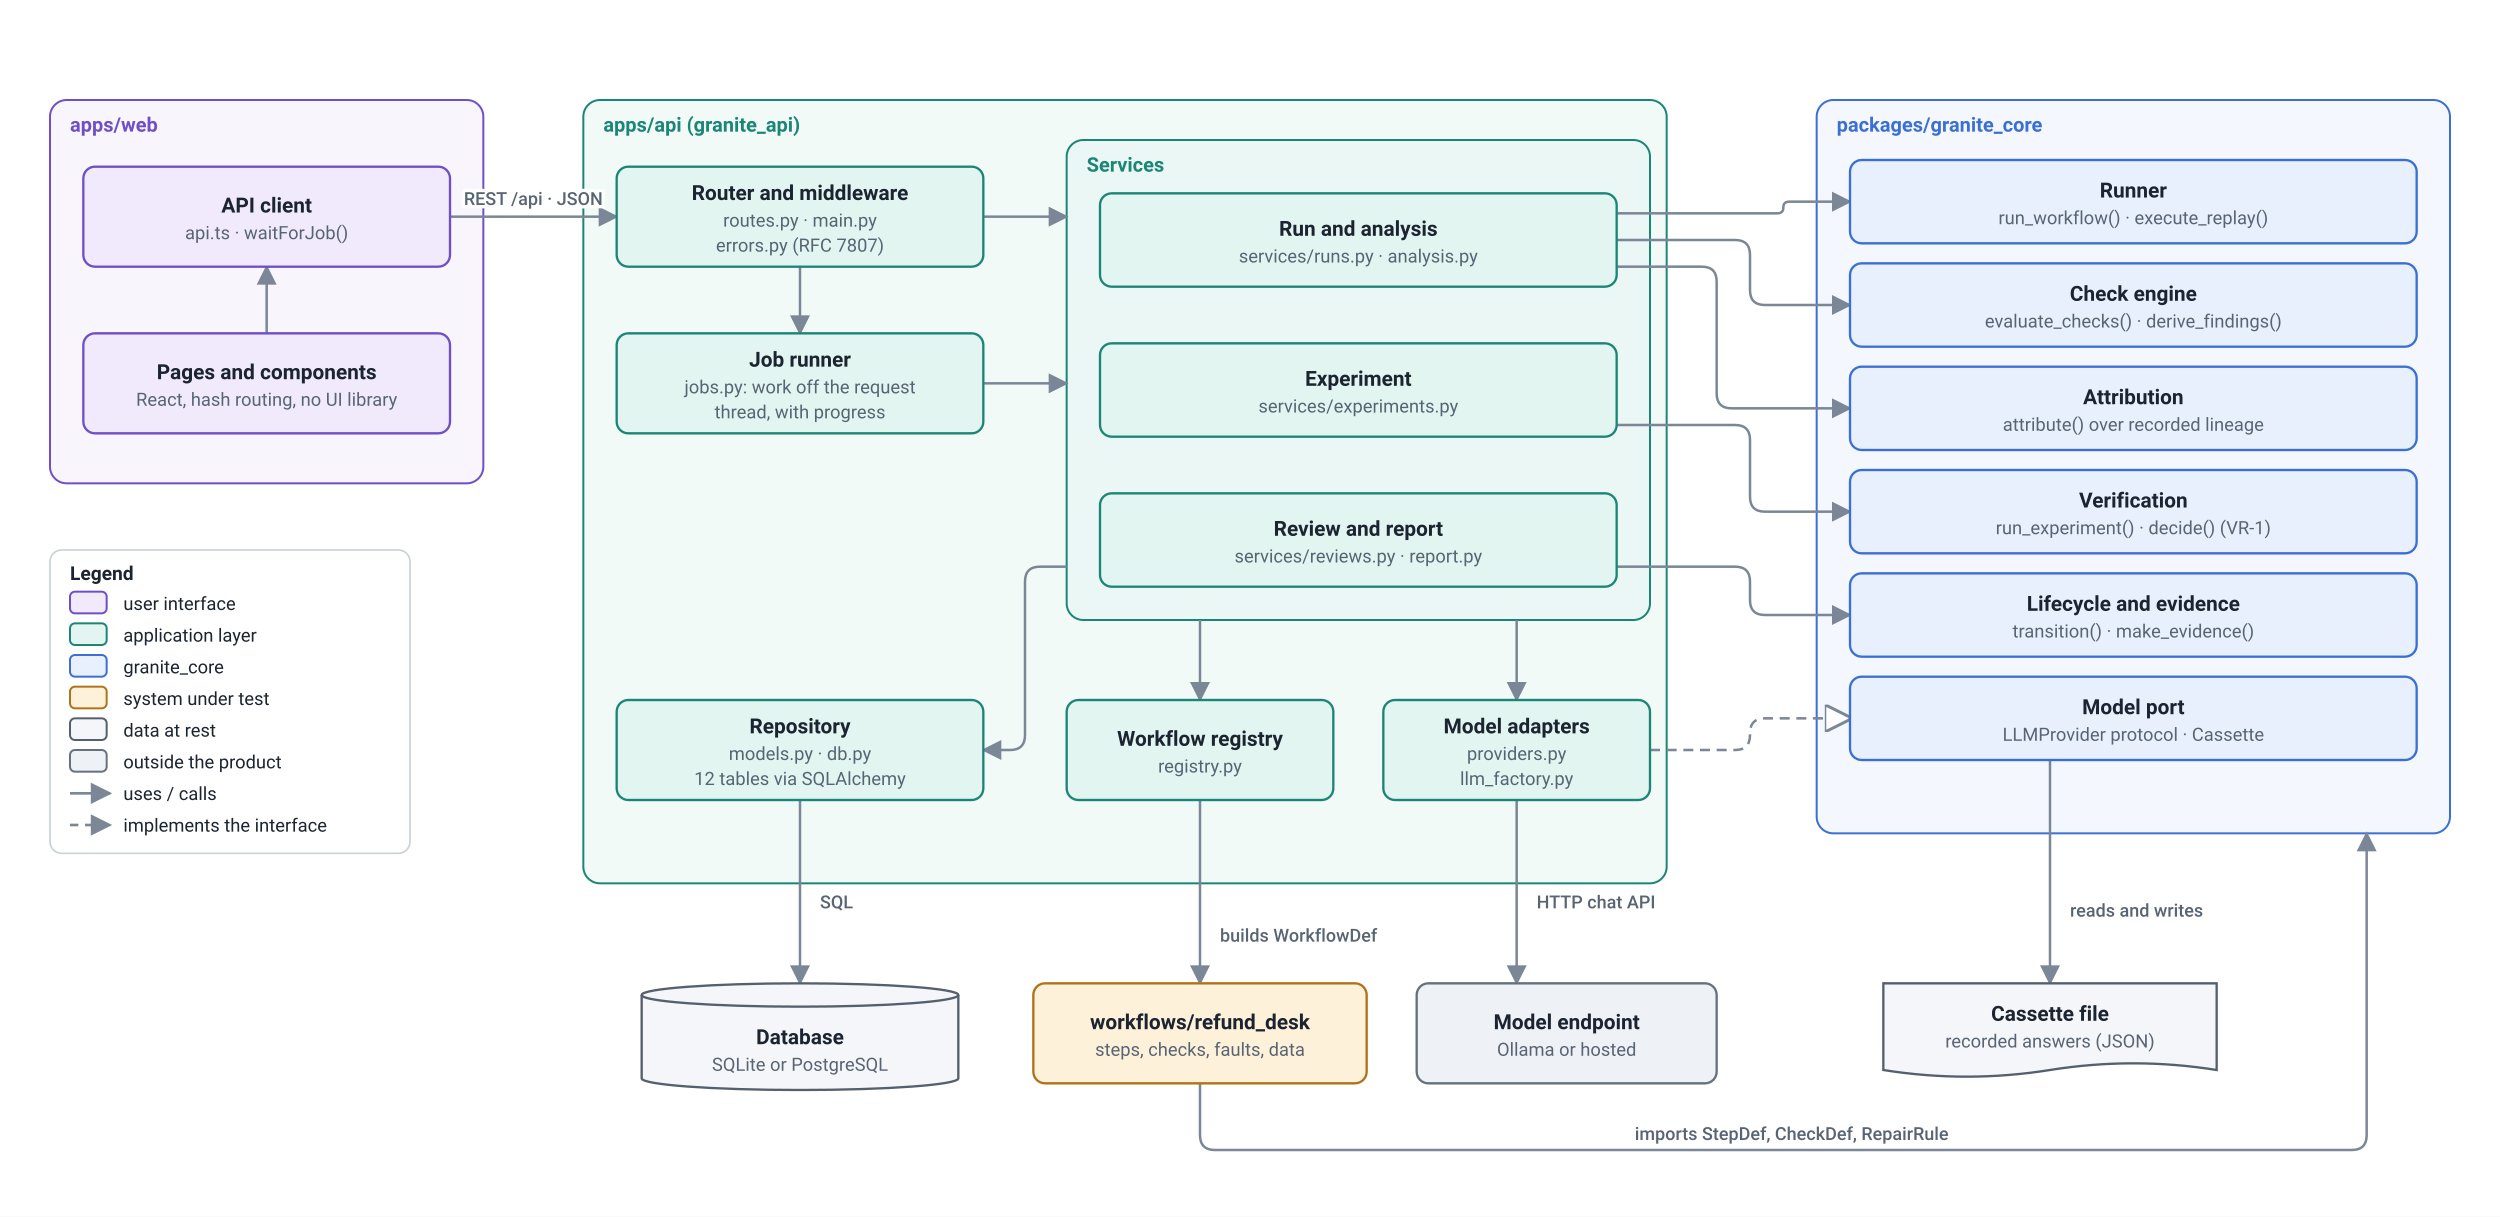
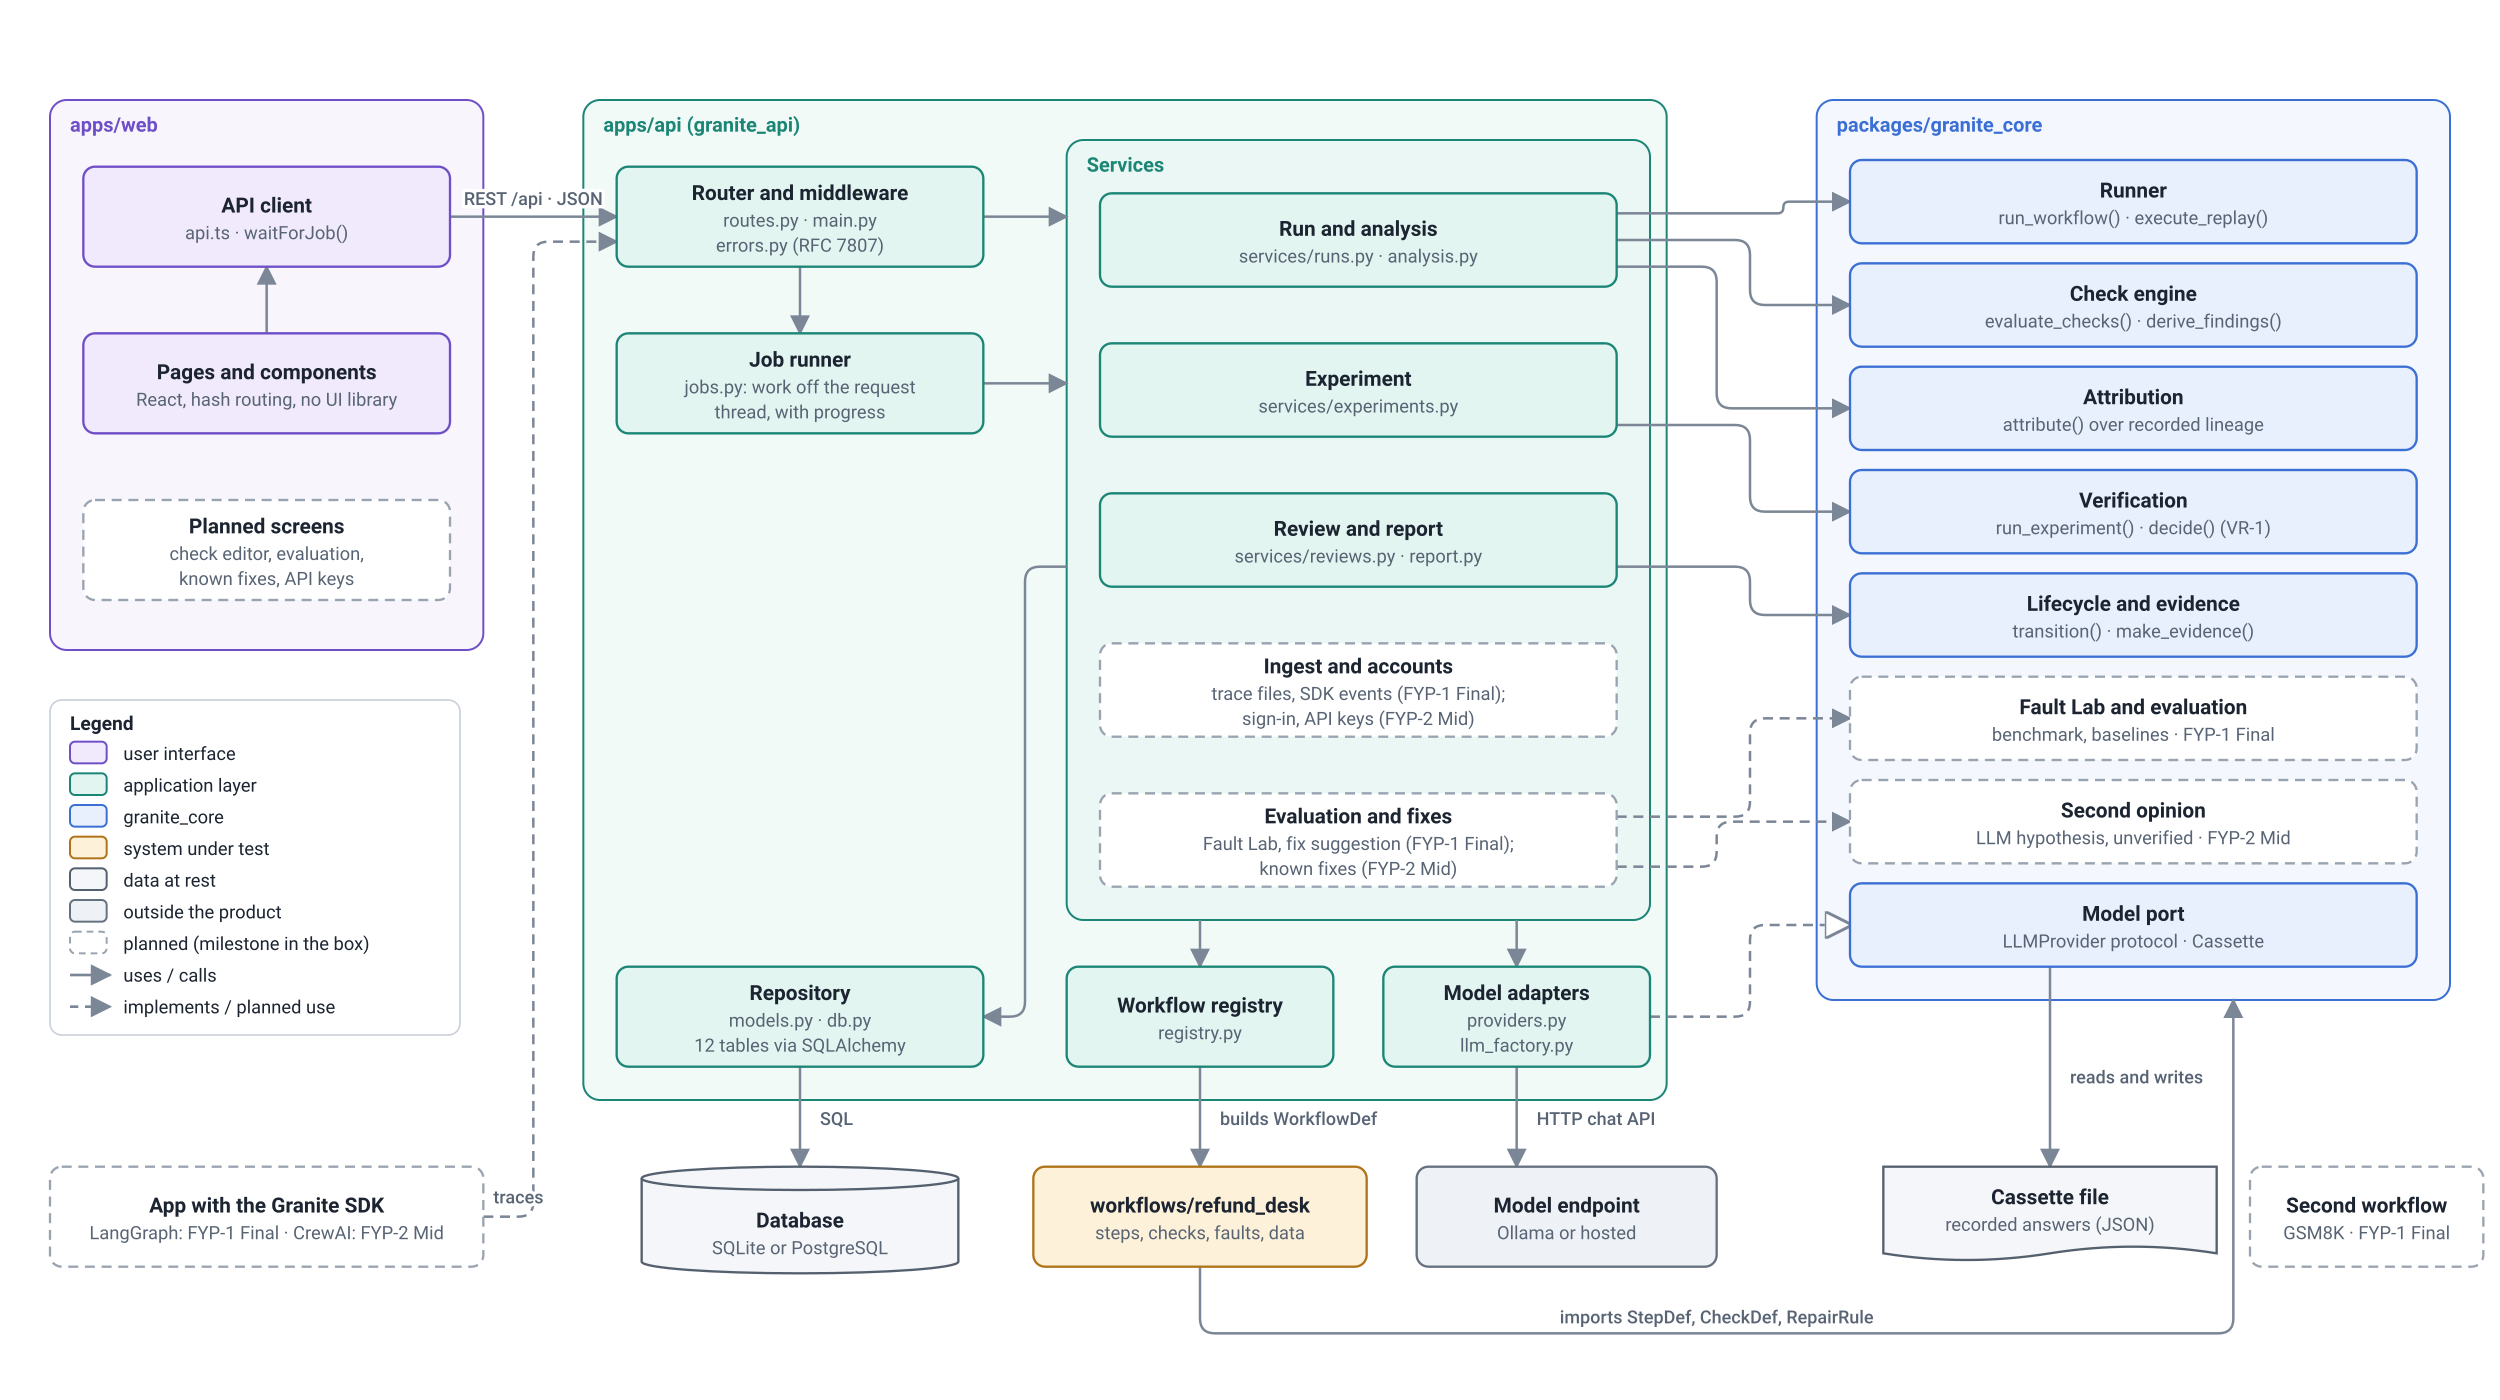
- <svg xmlns="http://www.w3.org/2000/svg" viewBox="0 0 1500 730" width="1500" height="730" role="img" aria-labelledby="component-diagram-t component-diagram-d" data-diagram="component-diagram">
+ <svg xmlns="http://www.w3.org/2000/svg" viewBox="0 0 1500 840" width="1500" height="840" role="img" aria-labelledby="component-diagram-t component-diagram-d" data-diagram="component-diagram">
  <style>text{font-family:'Segoe UI', system-ui, -apple-system, Roboto, 'Helvetica Neue', Arial, sans-serif;} .halo{paint-order:stroke;stroke:#ffffff;stroke-width:4px;stroke-linejoin:round;} .node:focus{outline:none;} .node:focus &gt; :first-child, .node:focus &gt; rect{stroke-width:2.6;}</style>
  <defs>
    <marker id="component-diagram-arrow" viewBox="0 0 10 10" refX="9" refY="5" markerWidth="8" markerHeight="8" orient="auto-start-reverse">
      <path d="M0 0 L10 5 L0 10 Z" fill="#7b8696" />
    </marker>
    <marker id="component-diagram-open" viewBox="0 0 10 10" refX="9" refY="5" markerWidth="9" markerHeight="9" orient="auto-start-reverse">
      <path d="M0 0 L10 5 L0 10" fill="none" stroke="#7b8696" stroke-width="1.6" />
    </marker>
    <marker id="component-diagram-tri" viewBox="0 0 12 12" refX="11" refY="6" markerWidth="11" markerHeight="11" orient="auto-start-reverse">
      <path d="M0 0 L12 6 L0 12 Z" fill="#fff" stroke="#7b8696" stroke-width="1.3" />
    </marker>
    <marker id="component-diagram-diamond" viewBox="0 0 16 10" refX="15" refY="5" markerWidth="13" markerHeight="9" orient="auto-start-reverse">
      <path d="M0 5 L8 0 L16 5 L8 10 Z" fill="#7b8696" />
    </marker>
    <marker id="component-diagram-odiamond" viewBox="0 0 16 10" refX="15" refY="5" markerWidth="13" markerHeight="9" orient="auto-start-reverse">
      <path d="M0 5 L8 0 L16 5 L8 10 Z" fill="#fff" stroke="#7b8696" stroke-width="1.3" />
    </marker>
    <marker id="component-diagram-many" viewBox="0 0 12 12" refX="11" refY="6" markerWidth="11" markerHeight="11" orient="auto-start-reverse">
      <path d="M0 6 H12 M2 6 L12 1 M2 6 L12 11" fill="none" stroke="#7b8696" stroke-width="1.4" />
    </marker>
    <marker id="component-diagram-one" viewBox="0 0 12 12" refX="11" refY="6" markerWidth="11" markerHeight="11" orient="auto-start-reverse">
      <path d="M0 6 H12 M7 1 V11" fill="none" stroke="#7b8696" stroke-width="1.4" />
    </marker>
    <marker id="component-diagram-dot" viewBox="0 0 10 10" refX="5" refY="5" markerWidth="7" markerHeight="7">
      <circle cx="5" cy="5" r="4" fill="#7b8696" />
    </marker>
  </defs>
-   <rect width="1500" height="730" fill="#ffffff" />
+   <rect width="1500" height="840" fill="#ffffff" />
  <g class="frame" data-id="web">
-     <rect x="30" y="60" width="260" height="230" rx="10" fill="#f0eafc" fill-opacity="0.45" stroke="#6f4fc7" stroke-width="1.2" />
+     <rect x="30" y="60" width="260" height="330" rx="10" fill="#f0eafc" fill-opacity="0.45" stroke="#6f4fc7" stroke-width="1.2" />
    <text x="42.0" y="79.0" text-anchor="start" style="font-size:12px;font-weight:700;fill:#6f4fc7;">apps/web</text>
  </g>
  <g class="frame" data-id="api">
-     <rect x="350" y="60" width="650" height="470" rx="10" fill="#e2f5f1" fill-opacity="0.45" stroke="#1b8576" stroke-width="1.2" />
+     <rect x="350" y="60" width="650" height="600" rx="10" fill="#e2f5f1" fill-opacity="0.45" stroke="#1b8576" stroke-width="1.2" />
    <text x="362.0" y="79.0" text-anchor="start" style="font-size:12px;font-weight:700;fill:#1b8576;">apps/api (granite_api)</text>
  </g>
  <g class="frame" data-id="svc">
-     <rect x="640" y="84" width="350" height="288" rx="10" fill="#e2f5f1" fill-opacity="0.45" stroke="#1b8576" stroke-width="1.2" />
+     <rect x="640" y="84" width="350" height="468" rx="10" fill="#e2f5f1" fill-opacity="0.45" stroke="#1b8576" stroke-width="1.2" />
    <text x="652.0" y="103.0" text-anchor="start" style="font-size:12px;font-weight:700;fill:#1b8576;">Services</text>
  </g>
  <g class="frame" data-id="core">
-     <rect x="1090" y="60" width="380" height="440" rx="10" fill="#e8f0fe" fill-opacity="0.45" stroke="#3b6fd4" stroke-width="1.2" />
+     <rect x="1090" y="60" width="380" height="540" rx="10" fill="#e8f0fe" fill-opacity="0.45" stroke="#3b6fd4" stroke-width="1.2" />
    <text x="1102.0" y="79.0" text-anchor="start" style="font-size:12px;font-weight:700;fill:#3b6fd4;">packages/granite_core</text>
  </g>
  <g class="edge" data-from="pages" data-to="client">
    <path d="M160.0 200.0 L160.0 160.0" fill="none" stroke="#7b8696" stroke-width="1.5" marker-end="url(#component-diagram-arrow)" />
  </g>
  <g class="edge" data-from="client" data-to="router">
    <path d="M270.0 130.0 L370.0 130.0" fill="none" stroke="#7b8696" stroke-width="1.5" marker-end="url(#component-diagram-arrow)" />
  </g>
+   <g class="edge" data-from="sdkapp" data-to="router">
+     <path d="M290.0 730.0 L311.0 730.0 Q320.0 730.0 320.0 721.0 L320.0 154.0 Q320.0 145.0 329.0 145.0 L370.0 145.0" fill="none" stroke="#7b8696" stroke-width="1.5" stroke-dasharray="6 4" marker-end="url(#component-diagram-arrow)" />
+   </g>
  <g class="edge" data-from="router" data-to="svc">
    <path d="M590.0 130.0 L640.0 130.0" fill="none" stroke="#7b8696" stroke-width="1.5" marker-end="url(#component-diagram-arrow)" />
  </g>
  <g class="edge" data-from="router" data-to="jobs">
    <path d="M480.0 160.0 L480.0 200.0" fill="none" stroke="#7b8696" stroke-width="1.5" marker-end="url(#component-diagram-arrow)" />
  </g>
  <g class="edge" data-from="jobs" data-to="svc">
    <path d="M590.0 230.0 L640.0 230.0" fill="none" stroke="#7b8696" stroke-width="1.5" marker-end="url(#component-diagram-arrow)" />
  </g>
  <g class="edge" data-from="svc" data-to="repo">
-     <path d="M640.0 340.0 L624.0 340.0 Q615.0 340.0 615.0 349.0 L615.0 441.0 Q615.0 450.0 606.0 450.0 L590.0 450.0" fill="none" stroke="#7b8696" stroke-width="1.5" marker-end="url(#component-diagram-arrow)" />
+     <path d="M640.0 340.0 L624.0 340.0 Q615.0 340.0 615.0 349.0 L615.0 601.0 Q615.0 610.0 606.0 610.0 L590.0 610.0" fill="none" stroke="#7b8696" stroke-width="1.5" marker-end="url(#component-diagram-arrow)" />
  </g>
  <g class="edge" data-from="svc" data-to="registry">
-     <path d="M720.0 372.0 L720.0 420.0" fill="none" stroke="#7b8696" stroke-width="1.5" marker-end="url(#component-diagram-arrow)" />
+     <path d="M720.0 552.0 L720.0 580.0" fill="none" stroke="#7b8696" stroke-width="1.5" marker-end="url(#component-diagram-arrow)" />
  </g>
  <g class="edge" data-from="svc" data-to="adapters">
-     <path d="M910.0 372.0 L910.0 420.0" fill="none" stroke="#7b8696" stroke-width="1.5" marker-end="url(#component-diagram-arrow)" />
+     <path d="M910.0 552.0 L910.0 580.0" fill="none" stroke="#7b8696" stroke-width="1.5" marker-end="url(#component-diagram-arrow)" />
  </g>
  <g class="edge" data-from="s-run" data-to="k-run">
    <path d="M970.0 128.0 L1066.5 128.0 Q1070.0 128.0 1070.0 124.5 L1070.0 124.5 Q1070.0 121.0 1073.5 121.0 L1110.0 121.0" fill="none" stroke="#7b8696" stroke-width="1.5" marker-end="url(#component-diagram-arrow)" />
  </g>
  <g class="edge" data-from="s-run" data-to="k-chk">
    <path d="M970.0 144.0 L1041.0 144.0 Q1050.0 144.0 1050.0 153.0 L1050.0 174.0 Q1050.0 183.0 1059.0 183.0 L1110.0 183.0" fill="none" stroke="#7b8696" stroke-width="1.5" marker-end="url(#component-diagram-arrow)" />
  </g>
  <g class="edge" data-from="s-run" data-to="k-att">
    <path d="M970.0 160.0 L1021.0 160.0 Q1030.0 160.0 1030.0 169.0 L1030.0 236.0 Q1030.0 245.0 1039.0 245.0 L1110.0 245.0" fill="none" stroke="#7b8696" stroke-width="1.5" marker-end="url(#component-diagram-arrow)" />
  </g>
  <g class="edge" data-from="s-exp" data-to="k-ver">
    <path d="M970.0 255.0 L1041.0 255.0 Q1050.0 255.0 1050.0 264.0 L1050.0 298.0 Q1050.0 307.0 1059.0 307.0 L1110.0 307.0" fill="none" stroke="#7b8696" stroke-width="1.5" marker-end="url(#component-diagram-arrow)" />
  </g>
  <g class="edge" data-from="s-rev" data-to="k-life">
    <path d="M970.0 340.0 L1041.0 340.0 Q1050.0 340.0 1050.0 349.0 L1050.0 360.0 Q1050.0 369.0 1059.0 369.0 L1110.0 369.0" fill="none" stroke="#7b8696" stroke-width="1.5" marker-end="url(#component-diagram-arrow)" />
  </g>
+   <g class="edge" data-from="s-eval" data-to="k-eval">
+     <path d="M970.0 490.0 L1041.0 490.0 Q1050.0 490.0 1050.0 481.0 L1050.0 440.0 Q1050.0 431.0 1059.0 431.0 L1110.0 431.0" fill="none" stroke="#7b8696" stroke-width="1.5" stroke-dasharray="6 4" marker-end="url(#component-diagram-arrow)" />
+   </g>
+   <g class="edge" data-from="s-eval" data-to="k-second">
+     <path d="M970.0 520.0 L1021.0 520.0 Q1030.0 520.0 1030.0 511.0 L1030.0 502.0 Q1030.0 493.0 1039.0 493.0 L1110.0 493.0" fill="none" stroke="#7b8696" stroke-width="1.5" stroke-dasharray="6 4" marker-end="url(#component-diagram-arrow)" />
+   </g>
  <g class="edge" data-from="adapters" data-to="k-llm">
-     <path d="M990.0 450.0 L1041.0 450.0 Q1050.0 450.0 1050.0 441.0 L1050.0 440.0 Q1050.0 431.0 1059.0 431.0 L1110.0 431.0" fill="none" stroke="#7b8696" stroke-width="1.5" stroke-dasharray="6 4" marker-end="url(#component-diagram-tri)" />
+     <path d="M990.0 610.0 L1041.0 610.0 Q1050.0 610.0 1050.0 601.0 L1050.0 564.0 Q1050.0 555.0 1059.0 555.0 L1110.0 555.0" fill="none" stroke="#7b8696" stroke-width="1.5" stroke-dasharray="6 4" marker-end="url(#component-diagram-tri)" />
  </g>
  <g class="edge" data-from="repo" data-to="db">
-     <path d="M480.0 480.0 L480.0 590.0" fill="none" stroke="#7b8696" stroke-width="1.5" marker-end="url(#component-diagram-arrow)" />
+     <path d="M480.0 640.0 L480.0 700.0" fill="none" stroke="#7b8696" stroke-width="1.5" marker-end="url(#component-diagram-arrow)" />
  </g>
  <g class="edge" data-from="registry" data-to="refund">
-     <path d="M720.0 480.0 L720.0 590.0" fill="none" stroke="#7b8696" stroke-width="1.5" marker-end="url(#component-diagram-arrow)" />
+     <path d="M720.0 640.0 L720.0 700.0" fill="none" stroke="#7b8696" stroke-width="1.5" marker-end="url(#component-diagram-arrow)" />
  </g>
  <g class="edge" data-from="adapters" data-to="model">
-     <path d="M910.0 480.0 L910.0 590.0" fill="none" stroke="#7b8696" stroke-width="1.5" marker-end="url(#component-diagram-arrow)" />
+     <path d="M910.0 640.0 L910.0 700.0" fill="none" stroke="#7b8696" stroke-width="1.5" marker-end="url(#component-diagram-arrow)" />
  </g>
  <g class="edge" data-from="k-llm" data-to="cassette">
-     <path d="M1230.0 456.0 L1230.0 590.0" fill="none" stroke="#7b8696" stroke-width="1.5" marker-end="url(#component-diagram-arrow)" />
+     <path d="M1230.0 580.0 L1230.0 700.0" fill="none" stroke="#7b8696" stroke-width="1.5" marker-end="url(#component-diagram-arrow)" />
  </g>
  <g class="edge" data-from="refund" data-to="core">
-     <path d="M720.0 650.0 L720.0 681.0 Q720.0 690.0 729.0 690.0 L1411.0 690.0 Q1420.0 690.0 1420.0 681.0 L1420.0 500.0" fill="none" stroke="#7b8696" stroke-width="1.5" marker-end="url(#component-diagram-arrow)" />
+     <path d="M720.0 760.0 L720.0 791.0 Q720.0 800.0 729.0 800.0 L1331.0 800.0 Q1340.0 800.0 1340.0 791.0 L1340.0 600.0" fill="none" stroke="#7b8696" stroke-width="1.5" marker-end="url(#component-diagram-arrow)" />
  </g>
  <g class="node" data-id="client" tabindex="0">
    <rect x="50" y="100" width="220" height="60" rx="7" fill="#f0eafc" stroke="#6f4fc7" stroke-width="1.4" />
    <text x="160.0" y="127.5" text-anchor="middle" style="font-size:12.5px;font-weight:650;fill:#1b2430;">API client</text>
    <text x="160.0" y="143.5" text-anchor="middle" style="font-size:11px;font-weight:400;fill:#586474;">api.ts · waitForJob()</text>
  </g>
  <g class="node" data-id="pages" tabindex="0">
    <rect x="50" y="200" width="220" height="60" rx="7" fill="#f0eafc" stroke="#6f4fc7" stroke-width="1.4" />
    <text x="160.0" y="227.5" text-anchor="middle" style="font-size:12.5px;font-weight:650;fill:#1b2430;">Pages and components</text>
    <text x="160.0" y="243.5" text-anchor="middle" style="font-size:11px;font-weight:400;fill:#586474;">React, hash routing, no UI library</text>
+   </g>
+   <g class="node" data-id="screens" tabindex="0">
+     <rect x="50" y="300" width="220" height="60" rx="7" fill="#ffffff" stroke="#9aa4b1" stroke-width="1.4" stroke-dasharray="6 4" />
+     <text x="160.0" y="320.0" text-anchor="middle" style="font-size:12.5px;font-weight:650;fill:#1b2430;">Planned screens</text>
+     <text x="160.0" y="336.0" text-anchor="middle" style="font-size:11px;font-weight:400;fill:#586474;">check editor, evaluation,</text>
+     <text x="160.0" y="351.0" text-anchor="middle" style="font-size:11px;font-weight:400;fill:#586474;">known fixes, API keys</text>
  </g>
  <g class="node" data-id="router" tabindex="0">
    <rect x="370" y="100" width="220" height="60" rx="7" fill="#e2f5f1" stroke="#1b8576" stroke-width="1.4" />
    <text x="480.0" y="120.0" text-anchor="middle" style="font-size:12.5px;font-weight:650;fill:#1b2430;">Router and middleware</text>
    <text x="480.0" y="136.0" text-anchor="middle" style="font-size:11px;font-weight:400;fill:#586474;">routes.py · main.py</text>
    <text x="480.0" y="151.0" text-anchor="middle" style="font-size:11px;font-weight:400;fill:#586474;">errors.py (RFC 7807)</text>
  </g>
  <g class="node" data-id="jobs" tabindex="0">
    <rect x="370" y="200" width="220" height="60" rx="7" fill="#e2f5f1" stroke="#1b8576" stroke-width="1.4" />
    <text x="480.0" y="220.0" text-anchor="middle" style="font-size:12.5px;font-weight:650;fill:#1b2430;">Job runner</text>
    <text x="480.0" y="236.0" text-anchor="middle" style="font-size:11px;font-weight:400;fill:#586474;">jobs.py: work off the request</text>
    <text x="480.0" y="251.0" text-anchor="middle" style="font-size:11px;font-weight:400;fill:#586474;">thread, with progress</text>
  </g>
  <g class="node" data-id="s-run" tabindex="0">
    <rect x="660" y="116" width="310" height="56" rx="7" fill="#e2f5f1" stroke="#1b8576" stroke-width="1.4" />
    <text x="815.0" y="141.5" text-anchor="middle" style="font-size:12.5px;font-weight:650;fill:#1b2430;">Run and analysis</text>
    <text x="815.0" y="157.5" text-anchor="middle" style="font-size:11px;font-weight:400;fill:#586474;">services/runs.py · analysis.py</text>
  </g>
  <g class="node" data-id="s-exp" tabindex="0">
    <rect x="660" y="206" width="310" height="56" rx="7" fill="#e2f5f1" stroke="#1b8576" stroke-width="1.4" />
    <text x="815.0" y="231.5" text-anchor="middle" style="font-size:12.5px;font-weight:650;fill:#1b2430;">Experiment</text>
    <text x="815.0" y="247.5" text-anchor="middle" style="font-size:11px;font-weight:400;fill:#586474;">services/experiments.py</text>
  </g>
  <g class="node" data-id="s-rev" tabindex="0">
    <rect x="660" y="296" width="310" height="56" rx="7" fill="#e2f5f1" stroke="#1b8576" stroke-width="1.4" />
    <text x="815.0" y="321.5" text-anchor="middle" style="font-size:12.5px;font-weight:650;fill:#1b2430;">Review and report</text>
    <text x="815.0" y="337.5" text-anchor="middle" style="font-size:11px;font-weight:400;fill:#586474;">services/reviews.py · report.py</text>
  </g>
+   <g class="node" data-id="s-ingest" tabindex="0">
+     <rect x="660" y="386" width="310" height="56" rx="7" fill="#ffffff" stroke="#9aa4b1" stroke-width="1.4" stroke-dasharray="6 4" />
+     <text x="815.0" y="404.0" text-anchor="middle" style="font-size:12.5px;font-weight:650;fill:#1b2430;">Ingest and accounts</text>
+     <text x="815.0" y="420.0" text-anchor="middle" style="font-size:11px;font-weight:400;fill:#586474;">trace files, SDK events (FYP-1 Final);</text>
+     <text x="815.0" y="435.0" text-anchor="middle" style="font-size:11px;font-weight:400;fill:#586474;">sign-in, API keys (FYP-2 Mid)</text>
+   </g>
+   <g class="node" data-id="s-eval" tabindex="0">
+     <rect x="660" y="476" width="310" height="56" rx="7" fill="#ffffff" stroke="#9aa4b1" stroke-width="1.4" stroke-dasharray="6 4" />
+     <text x="815.0" y="494.0" text-anchor="middle" style="font-size:12.5px;font-weight:650;fill:#1b2430;">Evaluation and fixes</text>
+     <text x="815.0" y="510.0" text-anchor="middle" style="font-size:11px;font-weight:400;fill:#586474;">Fault Lab, fix suggestion (FYP-1 Final);</text>
+     <text x="815.0" y="525.0" text-anchor="middle" style="font-size:11px;font-weight:400;fill:#586474;">known fixes (FYP-2 Mid)</text>
+   </g>
  <g class="node" data-id="repo" tabindex="0">
-     <rect x="370" y="420" width="220" height="60" rx="7" fill="#e2f5f1" stroke="#1b8576" stroke-width="1.4" />
-     <text x="480.0" y="440.0" text-anchor="middle" style="font-size:12.5px;font-weight:650;fill:#1b2430;">Repository</text>
-     <text x="480.0" y="456.0" text-anchor="middle" style="font-size:11px;font-weight:400;fill:#586474;">models.py · db.py</text>
-     <text x="480.0" y="471.0" text-anchor="middle" style="font-size:11px;font-weight:400;fill:#586474;">12 tables via SQLAlchemy</text>
+     <rect x="370" y="580" width="220" height="60" rx="7" fill="#e2f5f1" stroke="#1b8576" stroke-width="1.4" />
+     <text x="480.0" y="600.0" text-anchor="middle" style="font-size:12.5px;font-weight:650;fill:#1b2430;">Repository</text>
+     <text x="480.0" y="616.0" text-anchor="middle" style="font-size:11px;font-weight:400;fill:#586474;">models.py · db.py</text>
+     <text x="480.0" y="631.0" text-anchor="middle" style="font-size:11px;font-weight:400;fill:#586474;">12 tables via SQLAlchemy</text>
  </g>
  <g class="node" data-id="registry" tabindex="0">
-     <rect x="640" y="420" width="160" height="60" rx="7" fill="#e2f5f1" stroke="#1b8576" stroke-width="1.4" />
-     <text x="720.0" y="447.5" text-anchor="middle" style="font-size:12.5px;font-weight:650;fill:#1b2430;">Workflow registry</text>
-     <text x="720.0" y="463.5" text-anchor="middle" style="font-size:11px;font-weight:400;fill:#586474;">registry.py</text>
+     <rect x="640" y="580" width="160" height="60" rx="7" fill="#e2f5f1" stroke="#1b8576" stroke-width="1.4" />
+     <text x="720.0" y="607.5" text-anchor="middle" style="font-size:12.5px;font-weight:650;fill:#1b2430;">Workflow registry</text>
+     <text x="720.0" y="623.5" text-anchor="middle" style="font-size:11px;font-weight:400;fill:#586474;">registry.py</text>
  </g>
  <g class="node" data-id="adapters" tabindex="0">
-     <rect x="830" y="420" width="160" height="60" rx="7" fill="#e2f5f1" stroke="#1b8576" stroke-width="1.4" />
-     <text x="910.0" y="440.0" text-anchor="middle" style="font-size:12.5px;font-weight:650;fill:#1b2430;">Model adapters</text>
-     <text x="910.0" y="456.0" text-anchor="middle" style="font-size:11px;font-weight:400;fill:#586474;">providers.py</text>
-     <text x="910.0" y="471.0" text-anchor="middle" style="font-size:11px;font-weight:400;fill:#586474;">llm_factory.py</text>
+     <rect x="830" y="580" width="160" height="60" rx="7" fill="#e2f5f1" stroke="#1b8576" stroke-width="1.4" />
+     <text x="910.0" y="600.0" text-anchor="middle" style="font-size:12.5px;font-weight:650;fill:#1b2430;">Model adapters</text>
+     <text x="910.0" y="616.0" text-anchor="middle" style="font-size:11px;font-weight:400;fill:#586474;">providers.py</text>
+     <text x="910.0" y="631.0" text-anchor="middle" style="font-size:11px;font-weight:400;fill:#586474;">llm_factory.py</text>
  </g>
  <g class="node" data-id="k-run" tabindex="0">
    <rect x="1110" y="96" width="340" height="50" rx="7" fill="#e8f0fe" stroke="#3b6fd4" stroke-width="1.4" />
    <text x="1280.0" y="118.5" text-anchor="middle" style="font-size:12.5px;font-weight:650;fill:#1b2430;">Runner</text>
    <text x="1280.0" y="134.5" text-anchor="middle" style="font-size:11px;font-weight:400;fill:#586474;">run_workflow() · execute_replay()</text>
  </g>
  <g class="node" data-id="k-chk" tabindex="0">
    <rect x="1110" y="158" width="340" height="50" rx="7" fill="#e8f0fe" stroke="#3b6fd4" stroke-width="1.4" />
    <text x="1280.0" y="180.5" text-anchor="middle" style="font-size:12.5px;font-weight:650;fill:#1b2430;">Check engine</text>
    <text x="1280.0" y="196.5" text-anchor="middle" style="font-size:11px;font-weight:400;fill:#586474;">evaluate_checks() · derive_findings()</text>
  </g>
  <g class="node" data-id="k-att" tabindex="0">
    <rect x="1110" y="220" width="340" height="50" rx="7" fill="#e8f0fe" stroke="#3b6fd4" stroke-width="1.4" />
    <text x="1280.0" y="242.5" text-anchor="middle" style="font-size:12.5px;font-weight:650;fill:#1b2430;">Attribution</text>
    <text x="1280.0" y="258.5" text-anchor="middle" style="font-size:11px;font-weight:400;fill:#586474;">attribute() over recorded lineage</text>
  </g>
  <g class="node" data-id="k-ver" tabindex="0">
    <rect x="1110" y="282" width="340" height="50" rx="7" fill="#e8f0fe" stroke="#3b6fd4" stroke-width="1.4" />
    <text x="1280.0" y="304.5" text-anchor="middle" style="font-size:12.5px;font-weight:650;fill:#1b2430;">Verification</text>
    <text x="1280.0" y="320.5" text-anchor="middle" style="font-size:11px;font-weight:400;fill:#586474;">run_experiment() · decide() (VR-1)</text>
  </g>
  <g class="node" data-id="k-life" tabindex="0">
    <rect x="1110" y="344" width="340" height="50" rx="7" fill="#e8f0fe" stroke="#3b6fd4" stroke-width="1.4" />
    <text x="1280.0" y="366.5" text-anchor="middle" style="font-size:12.5px;font-weight:650;fill:#1b2430;">Lifecycle and evidence</text>
    <text x="1280.0" y="382.5" text-anchor="middle" style="font-size:11px;font-weight:400;fill:#586474;">transition() · make_evidence()</text>
  </g>
+   <g class="node" data-id="k-eval" tabindex="0">
+     <rect x="1110" y="406" width="340" height="50" rx="7" fill="#ffffff" stroke="#9aa4b1" stroke-width="1.4" stroke-dasharray="6 4" />
+     <text x="1280.0" y="428.5" text-anchor="middle" style="font-size:12.5px;font-weight:650;fill:#1b2430;">Fault Lab and evaluation</text>
+     <text x="1280.0" y="444.5" text-anchor="middle" style="font-size:11px;font-weight:400;fill:#586474;">benchmark, baselines · FYP-1 Final</text>
+   </g>
+   <g class="node" data-id="k-second" tabindex="0">
+     <rect x="1110" y="468" width="340" height="50" rx="7" fill="#ffffff" stroke="#9aa4b1" stroke-width="1.4" stroke-dasharray="6 4" />
+     <text x="1280.0" y="490.5" text-anchor="middle" style="font-size:12.5px;font-weight:650;fill:#1b2430;">Second opinion</text>
+     <text x="1280.0" y="506.5" text-anchor="middle" style="font-size:11px;font-weight:400;fill:#586474;">LLM hypothesis, unverified · FYP-2 Mid</text>
+   </g>
  <g class="node" data-id="k-llm" tabindex="0">
-     <rect x="1110" y="406" width="340" height="50" rx="7" fill="#e8f0fe" stroke="#3b6fd4" stroke-width="1.4" />
-     <text x="1280.0" y="428.5" text-anchor="middle" style="font-size:12.5px;font-weight:650;fill:#1b2430;">Model port</text>
-     <text x="1280.0" y="444.5" text-anchor="middle" style="font-size:11px;font-weight:400;fill:#586474;">LLMProvider protocol · Cassette</text>
+     <rect x="1110" y="530" width="340" height="50" rx="7" fill="#e8f0fe" stroke="#3b6fd4" stroke-width="1.4" />
+     <text x="1280.0" y="552.5" text-anchor="middle" style="font-size:12.5px;font-weight:650;fill:#1b2430;">Model port</text>
+     <text x="1280.0" y="568.5" text-anchor="middle" style="font-size:11px;font-weight:400;fill:#586474;">LLMProvider protocol · Cassette</text>
+   </g>
+   <g class="node" data-id="sdkapp" tabindex="0">
+     <rect x="30" y="700" width="260" height="60" rx="7" fill="#ffffff" stroke="#9aa4b1" stroke-width="1.4" stroke-dasharray="6 4" />
+     <text x="160.0" y="727.5" text-anchor="middle" style="font-size:12.5px;font-weight:650;fill:#1b2430;">App with the Granite SDK</text>
+     <text x="160.0" y="743.5" text-anchor="middle" style="font-size:11px;font-weight:400;fill:#586474;">LangGraph: FYP-1 Final · CrewAI: FYP-2 Mid</text>
  </g>
  <g class="node" data-id="db" tabindex="0">
-     <path d="M385 597 A95.0 7 0 0 1 575 597 V647 A95.0 7 0 0 1 385 647 Z" fill="#f4f6f9" stroke="#55606e" stroke-width="1.4" />
-     <path d="M385 597 A95.0 7 0 0 0 575 597" fill="none" stroke="#55606e" stroke-width="1.4" />
-     <text x="480.0" y="626.5" text-anchor="middle" style="font-size:12.5px;font-weight:650;fill:#1b2430;">Database</text>
-     <text x="480.0" y="642.5" text-anchor="middle" style="font-size:11px;font-weight:400;fill:#586474;">SQLite or PostgreSQL</text>
+     <path d="M385 707 A95.0 7 0 0 1 575 707 V757 A95.0 7 0 0 1 385 757 Z" fill="#f4f6f9" stroke="#55606e" stroke-width="1.4" />
+     <path d="M385 707 A95.0 7 0 0 0 575 707" fill="none" stroke="#55606e" stroke-width="1.4" />
+     <text x="480.0" y="736.5" text-anchor="middle" style="font-size:12.5px;font-weight:650;fill:#1b2430;">Database</text>
+     <text x="480.0" y="752.5" text-anchor="middle" style="font-size:11px;font-weight:400;fill:#586474;">SQLite or PostgreSQL</text>
  </g>
  <g class="node" data-id="refund" tabindex="0">
-     <rect x="620" y="590" width="200" height="60" rx="7" fill="#fdf2d9" stroke="#b0731a" stroke-width="1.4" />
-     <text x="720.0" y="617.5" text-anchor="middle" style="font-size:12.5px;font-weight:650;fill:#1b2430;">workflows/refund_desk</text>
-     <text x="720.0" y="633.5" text-anchor="middle" style="font-size:11px;font-weight:400;fill:#586474;">steps, checks, faults, data</text>
+     <rect x="620" y="700" width="200" height="60" rx="7" fill="#fdf2d9" stroke="#b0731a" stroke-width="1.4" />
+     <text x="720.0" y="727.5" text-anchor="middle" style="font-size:12.5px;font-weight:650;fill:#1b2430;">workflows/refund_desk</text>
+     <text x="720.0" y="743.5" text-anchor="middle" style="font-size:11px;font-weight:400;fill:#586474;">steps, checks, faults, data</text>
  </g>
  <g class="node" data-id="model" tabindex="0">
-     <rect x="850" y="590" width="180" height="60" rx="7" fill="#eef1f5" stroke="#66717f" stroke-width="1.4" />
-     <text x="940.0" y="617.5" text-anchor="middle" style="font-size:12.5px;font-weight:650;fill:#1b2430;">Model endpoint</text>
-     <text x="940.0" y="633.5" text-anchor="middle" style="font-size:11px;font-weight:400;fill:#586474;">Ollama or hosted</text>
+     <rect x="850" y="700" width="180" height="60" rx="7" fill="#eef1f5" stroke="#66717f" stroke-width="1.4" />
+     <text x="940.0" y="727.5" text-anchor="middle" style="font-size:12.5px;font-weight:650;fill:#1b2430;">Model endpoint</text>
+     <text x="940.0" y="743.5" text-anchor="middle" style="font-size:11px;font-weight:400;fill:#586474;">Ollama or hosted</text>
  </g>
  <g class="node" data-id="cassette" tabindex="0">
-     <path d="M1130 590 H1330 V642 Q1280.0 634 1230.0 642 T1130 642 Z" fill="#f4f6f9" stroke="#55606e" stroke-width="1.4" />
-     <text x="1230.0" y="612.5" text-anchor="middle" style="font-size:12.5px;font-weight:650;fill:#1b2430;">Cassette file</text>
-     <text x="1230.0" y="628.5" text-anchor="middle" style="font-size:11px;font-weight:400;fill:#586474;">recorded answers (JSON)</text>
+     <path d="M1130 700 H1330 V752 Q1280.0 744 1230.0 752 T1130 752 Z" fill="#f4f6f9" stroke="#55606e" stroke-width="1.4" />
+     <text x="1230.0" y="722.5" text-anchor="middle" style="font-size:12.5px;font-weight:650;fill:#1b2430;">Cassette file</text>
+     <text x="1230.0" y="738.5" text-anchor="middle" style="font-size:11px;font-weight:400;fill:#586474;">recorded answers (JSON)</text>
+   </g>
+   <g class="node" data-id="second-wf" tabindex="0">
+     <rect x="1350" y="700" width="140" height="60" rx="7" fill="#ffffff" stroke="#9aa4b1" stroke-width="1.4" stroke-dasharray="6 4" />
+     <text x="1420.0" y="727.5" text-anchor="middle" style="font-size:12.5px;font-weight:650;fill:#1b2430;">Second workflow</text>
+     <text x="1420.0" y="743.5" text-anchor="middle" style="font-size:11px;font-weight:400;fill:#586474;">GSM8K · FYP-1 Final</text>
  </g>
  <text x="320.0" y="123.0" text-anchor="middle" style="font-size:10.8px;font-weight:500;fill:#586474;" class="halo">REST /api · JSON</text>
-   <text x="492.0" y="545.0" text-anchor="start" style="font-size:10.8px;font-weight:500;fill:#586474;" class="halo">SQL</text>
-   <text x="732.0" y="565.0" text-anchor="start" style="font-size:10.8px;font-weight:500;fill:#586474;" class="halo">builds WorkflowDef</text>
-   <text x="922.0" y="545.0" text-anchor="start" style="font-size:10.8px;font-weight:500;fill:#586474;" class="halo">HTTP chat API</text>
-   <text x="1242.0" y="550.0" text-anchor="start" style="font-size:10.8px;font-weight:500;fill:#586474;" class="halo">reads and writes</text>
-   <text x="1075.0" y="684.0" text-anchor="middle" style="font-size:10.8px;font-weight:500;fill:#586474;" class="halo">imports StepDef, CheckDef, RepairRule</text>
+   <text x="296.0" y="722.0" text-anchor="start" style="font-size:10.8px;font-weight:500;fill:#586474;" class="halo">traces</text>
+   <text x="492.0" y="675.0" text-anchor="start" style="font-size:10.8px;font-weight:500;fill:#586474;" class="halo">SQL</text>
+   <text x="732.0" y="675.0" text-anchor="start" style="font-size:10.8px;font-weight:500;fill:#586474;" class="halo">builds WorkflowDef</text>
+   <text x="922.0" y="675.0" text-anchor="start" style="font-size:10.8px;font-weight:500;fill:#586474;" class="halo">HTTP chat API</text>
+   <text x="1242.0" y="650.0" text-anchor="start" style="font-size:10.8px;font-weight:500;fill:#586474;" class="halo">reads and writes</text>
+   <text x="1030.0" y="794.0" text-anchor="middle" style="font-size:10.8px;font-weight:500;fill:#586474;" class="halo">imports StepDef, CheckDef, RepairRule</text>
  <g class="legend">
-     <rect x="30" y="330" width="216" height="182" rx="7" fill="#ffffff" stroke="#c9d0d9" stroke-width="1" />
-     <text x="42.0" y="348.0" text-anchor="start" style="font-size:11.5px;font-weight:700;fill:#1b2430;">Legend</text>
-     <rect x="42" y="355" width="22" height="13" rx="3" fill="#f0eafc" stroke="#6f4fc7" stroke-width="1.2" />
-     <text x="74.0" y="366.0" text-anchor="start" style="font-size:11px;font-weight:400;fill:#1b2430;">user interface</text>
-     <rect x="42" y="374" width="22" height="13" rx="3" fill="#e2f5f1" stroke="#1b8576" stroke-width="1.2" />
-     <text x="74.0" y="385.0" text-anchor="start" style="font-size:11px;font-weight:400;fill:#1b2430;">application layer</text>
-     <rect x="42" y="393" width="22" height="13" rx="3" fill="#e8f0fe" stroke="#3b6fd4" stroke-width="1.2" />
-     <text x="74.0" y="404.0" text-anchor="start" style="font-size:11px;font-weight:400;fill:#1b2430;">granite_core</text>
-     <rect x="42" y="412" width="22" height="13" rx="3" fill="#fdf2d9" stroke="#b0731a" stroke-width="1.2" />
-     <text x="74.0" y="423.0" text-anchor="start" style="font-size:11px;font-weight:400;fill:#1b2430;">system under test</text>
-     <rect x="42" y="431" width="22" height="13" rx="3" fill="#f4f6f9" stroke="#55606e" stroke-width="1.2" />
-     <text x="74.0" y="442.0" text-anchor="start" style="font-size:11px;font-weight:400;fill:#1b2430;">data at rest</text>
-     <rect x="42" y="450" width="22" height="13" rx="3" fill="#eef1f5" stroke="#66717f" stroke-width="1.2" />
-     <text x="74.0" y="461.0" text-anchor="start" style="font-size:11px;font-weight:400;fill:#1b2430;">outside the product</text>
-     <path d="M42 476 H66" stroke="#7b8696" stroke-width="1.6" marker-end="url(#component-diagram-arrow)" />
-     <text x="74.0" y="480.0" text-anchor="start" style="font-size:11px;font-weight:400;fill:#1b2430;">uses / calls</text>
-     <path d="M42 495 H66" stroke="#7b8696" stroke-width="1.6" stroke-dasharray="5 4" marker-end="url(#component-diagram-arrow)" />
-     <text x="74.0" y="499.0" text-anchor="start" style="font-size:11px;font-weight:400;fill:#1b2430;">implements the interface</text>
+     <rect x="30" y="420" width="246" height="201" rx="7" fill="#ffffff" stroke="#c9d0d9" stroke-width="1" />
+     <text x="42.0" y="438.0" text-anchor="start" style="font-size:11.5px;font-weight:700;fill:#1b2430;">Legend</text>
+     <rect x="42" y="445" width="22" height="13" rx="3" fill="#f0eafc" stroke="#6f4fc7" stroke-width="1.2" />
+     <text x="74.0" y="456.0" text-anchor="start" style="font-size:11px;font-weight:400;fill:#1b2430;">user interface</text>
+     <rect x="42" y="464" width="22" height="13" rx="3" fill="#e2f5f1" stroke="#1b8576" stroke-width="1.2" />
+     <text x="74.0" y="475.0" text-anchor="start" style="font-size:11px;font-weight:400;fill:#1b2430;">application layer</text>
+     <rect x="42" y="483" width="22" height="13" rx="3" fill="#e8f0fe" stroke="#3b6fd4" stroke-width="1.2" />
+     <text x="74.0" y="494.0" text-anchor="start" style="font-size:11px;font-weight:400;fill:#1b2430;">granite_core</text>
+     <rect x="42" y="502" width="22" height="13" rx="3" fill="#fdf2d9" stroke="#b0731a" stroke-width="1.2" />
+     <text x="74.0" y="513.0" text-anchor="start" style="font-size:11px;font-weight:400;fill:#1b2430;">system under test</text>
+     <rect x="42" y="521" width="22" height="13" rx="3" fill="#f4f6f9" stroke="#55606e" stroke-width="1.2" />
+     <text x="74.0" y="532.0" text-anchor="start" style="font-size:11px;font-weight:400;fill:#1b2430;">data at rest</text>
+     <rect x="42" y="540" width="22" height="13" rx="3" fill="#eef1f5" stroke="#66717f" stroke-width="1.2" />
+     <text x="74.0" y="551.0" text-anchor="start" style="font-size:11px;font-weight:400;fill:#1b2430;">outside the product</text>
+     <rect x="42" y="559" width="22" height="13" rx="3" fill="#ffffff" stroke="#9aa4b1" stroke-width="1.2" stroke-dasharray="4 3" />
+     <text x="74.0" y="570.0" text-anchor="start" style="font-size:11px;font-weight:400;fill:#1b2430;">planned (milestone in the box)</text>
+     <path d="M42 585 H66" stroke="#7b8696" stroke-width="1.6" marker-end="url(#component-diagram-arrow)" />
+     <text x="74.0" y="589.0" text-anchor="start" style="font-size:11px;font-weight:400;fill:#1b2430;">uses / calls</text>
+     <path d="M42 604 H66" stroke="#7b8696" stroke-width="1.6" stroke-dasharray="5 4" marker-end="url(#component-diagram-arrow)" />
+     <text x="74.0" y="608.0" text-anchor="start" style="font-size:11px;font-weight:400;fill:#1b2430;">implements / planned use</text>
  </g>
</svg>
